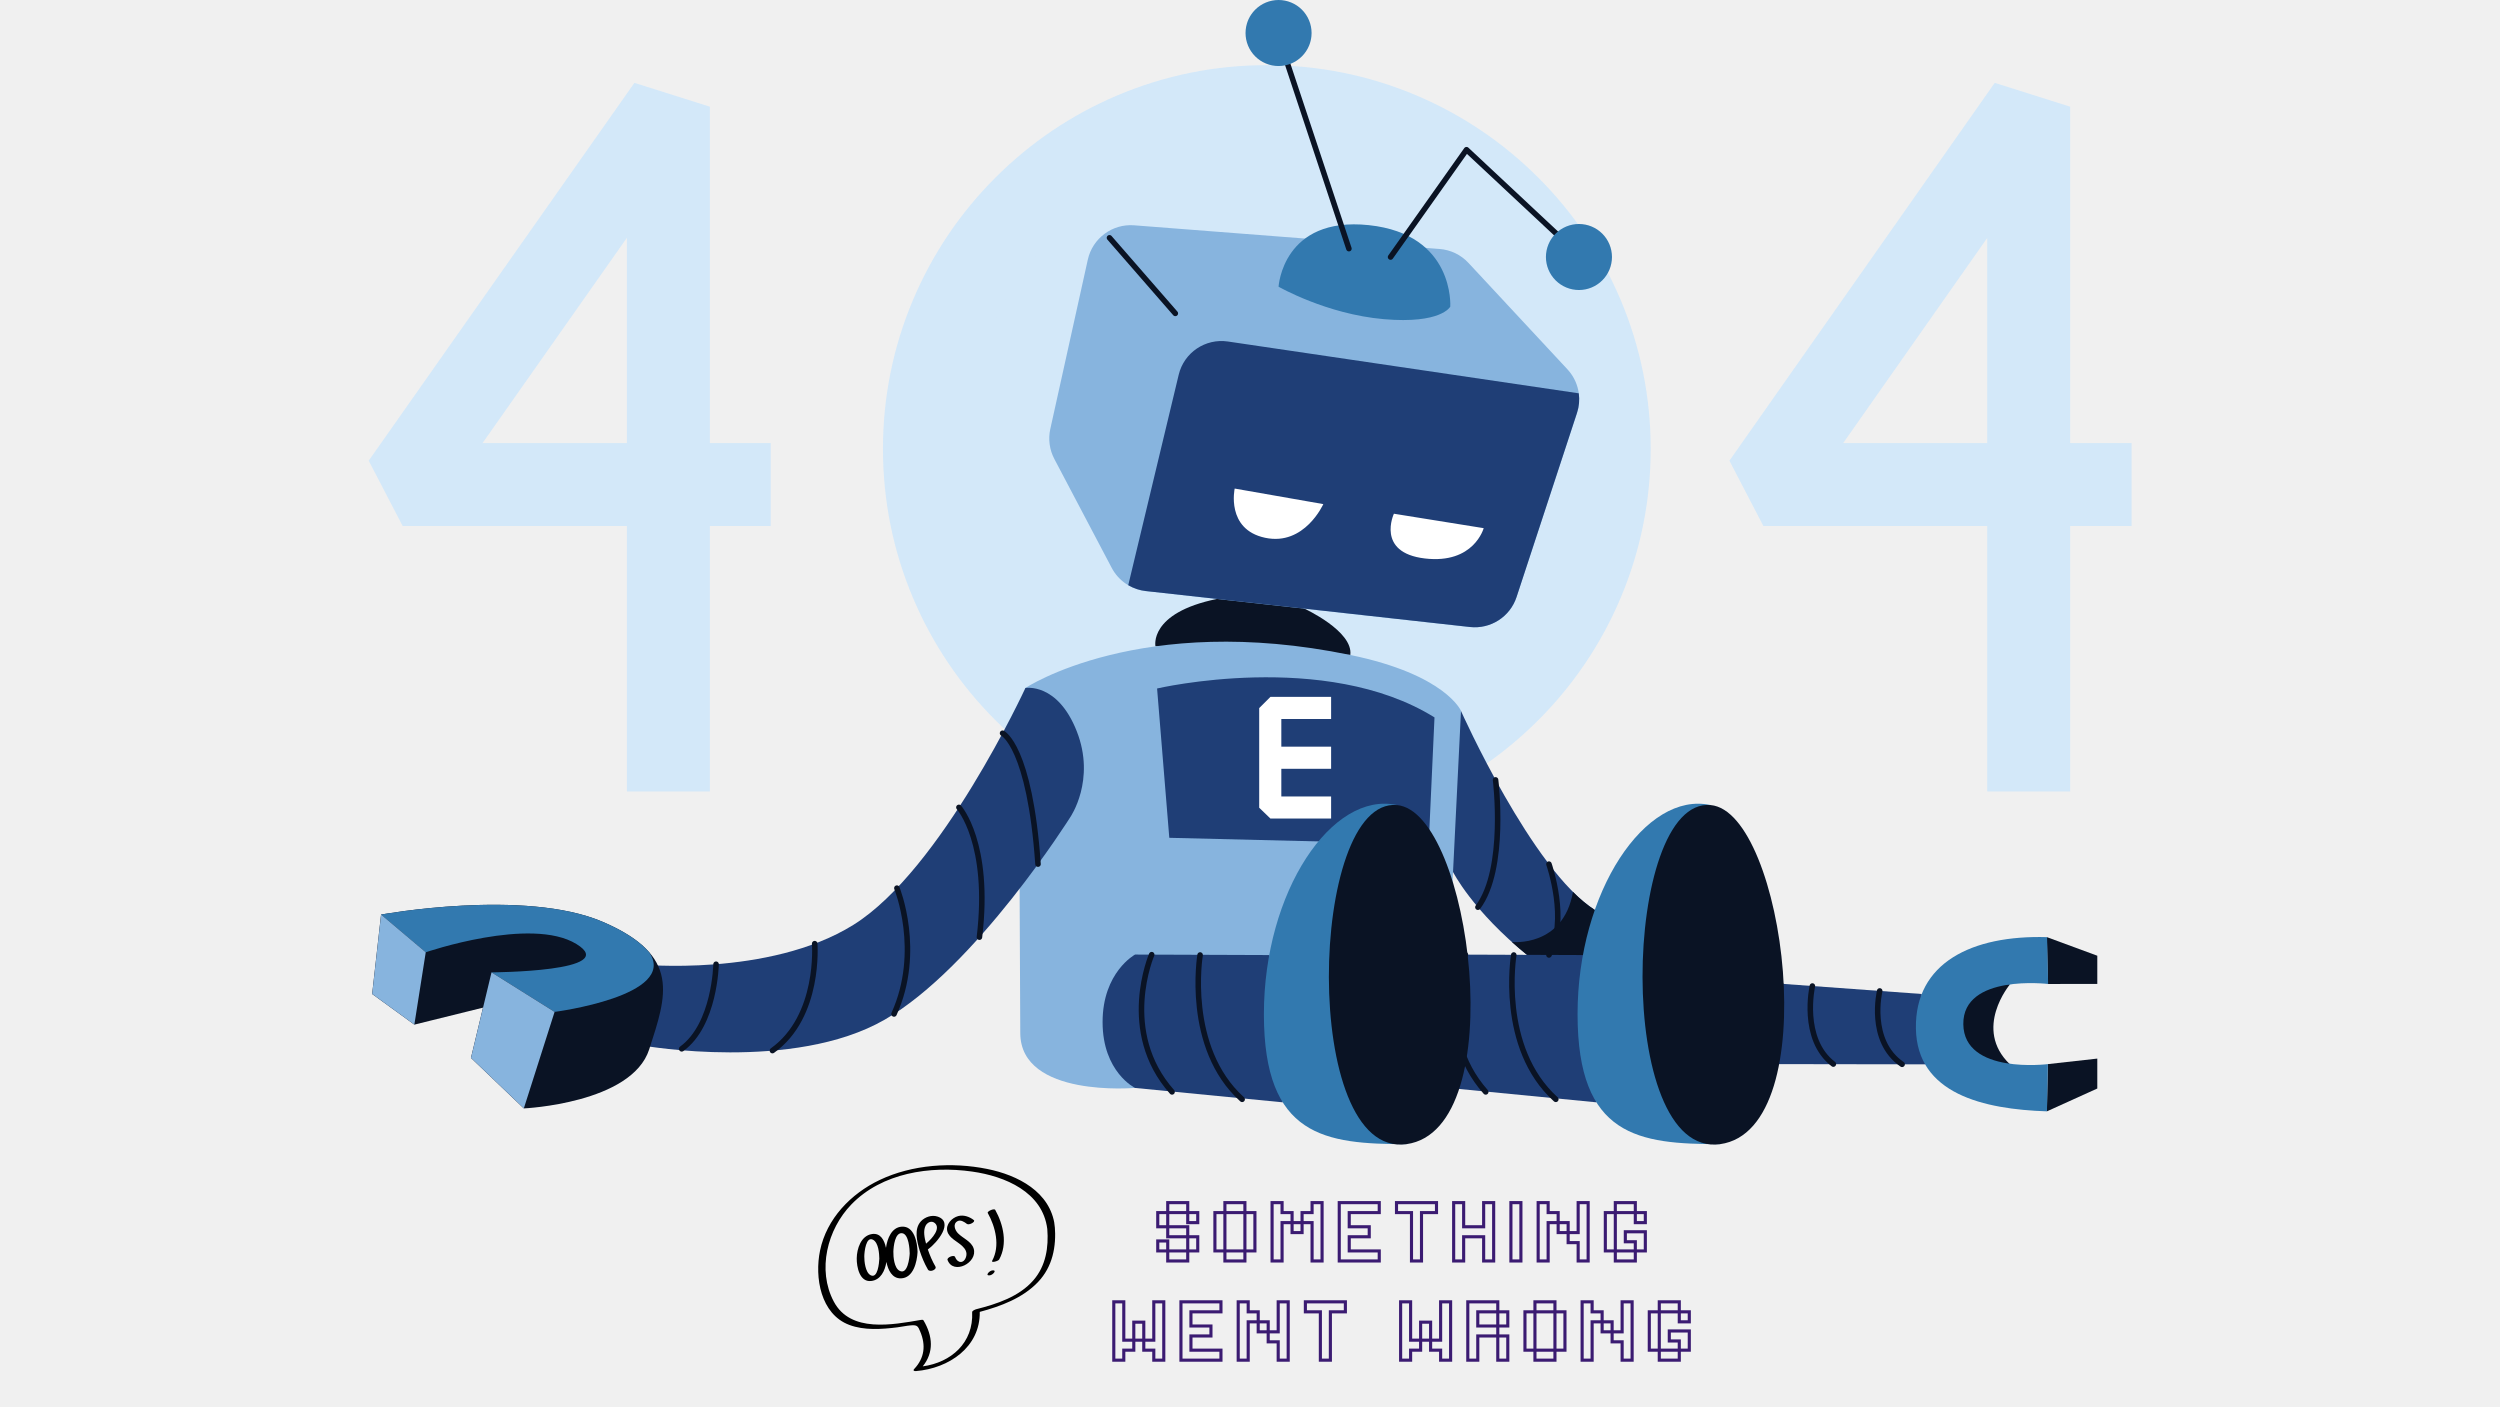
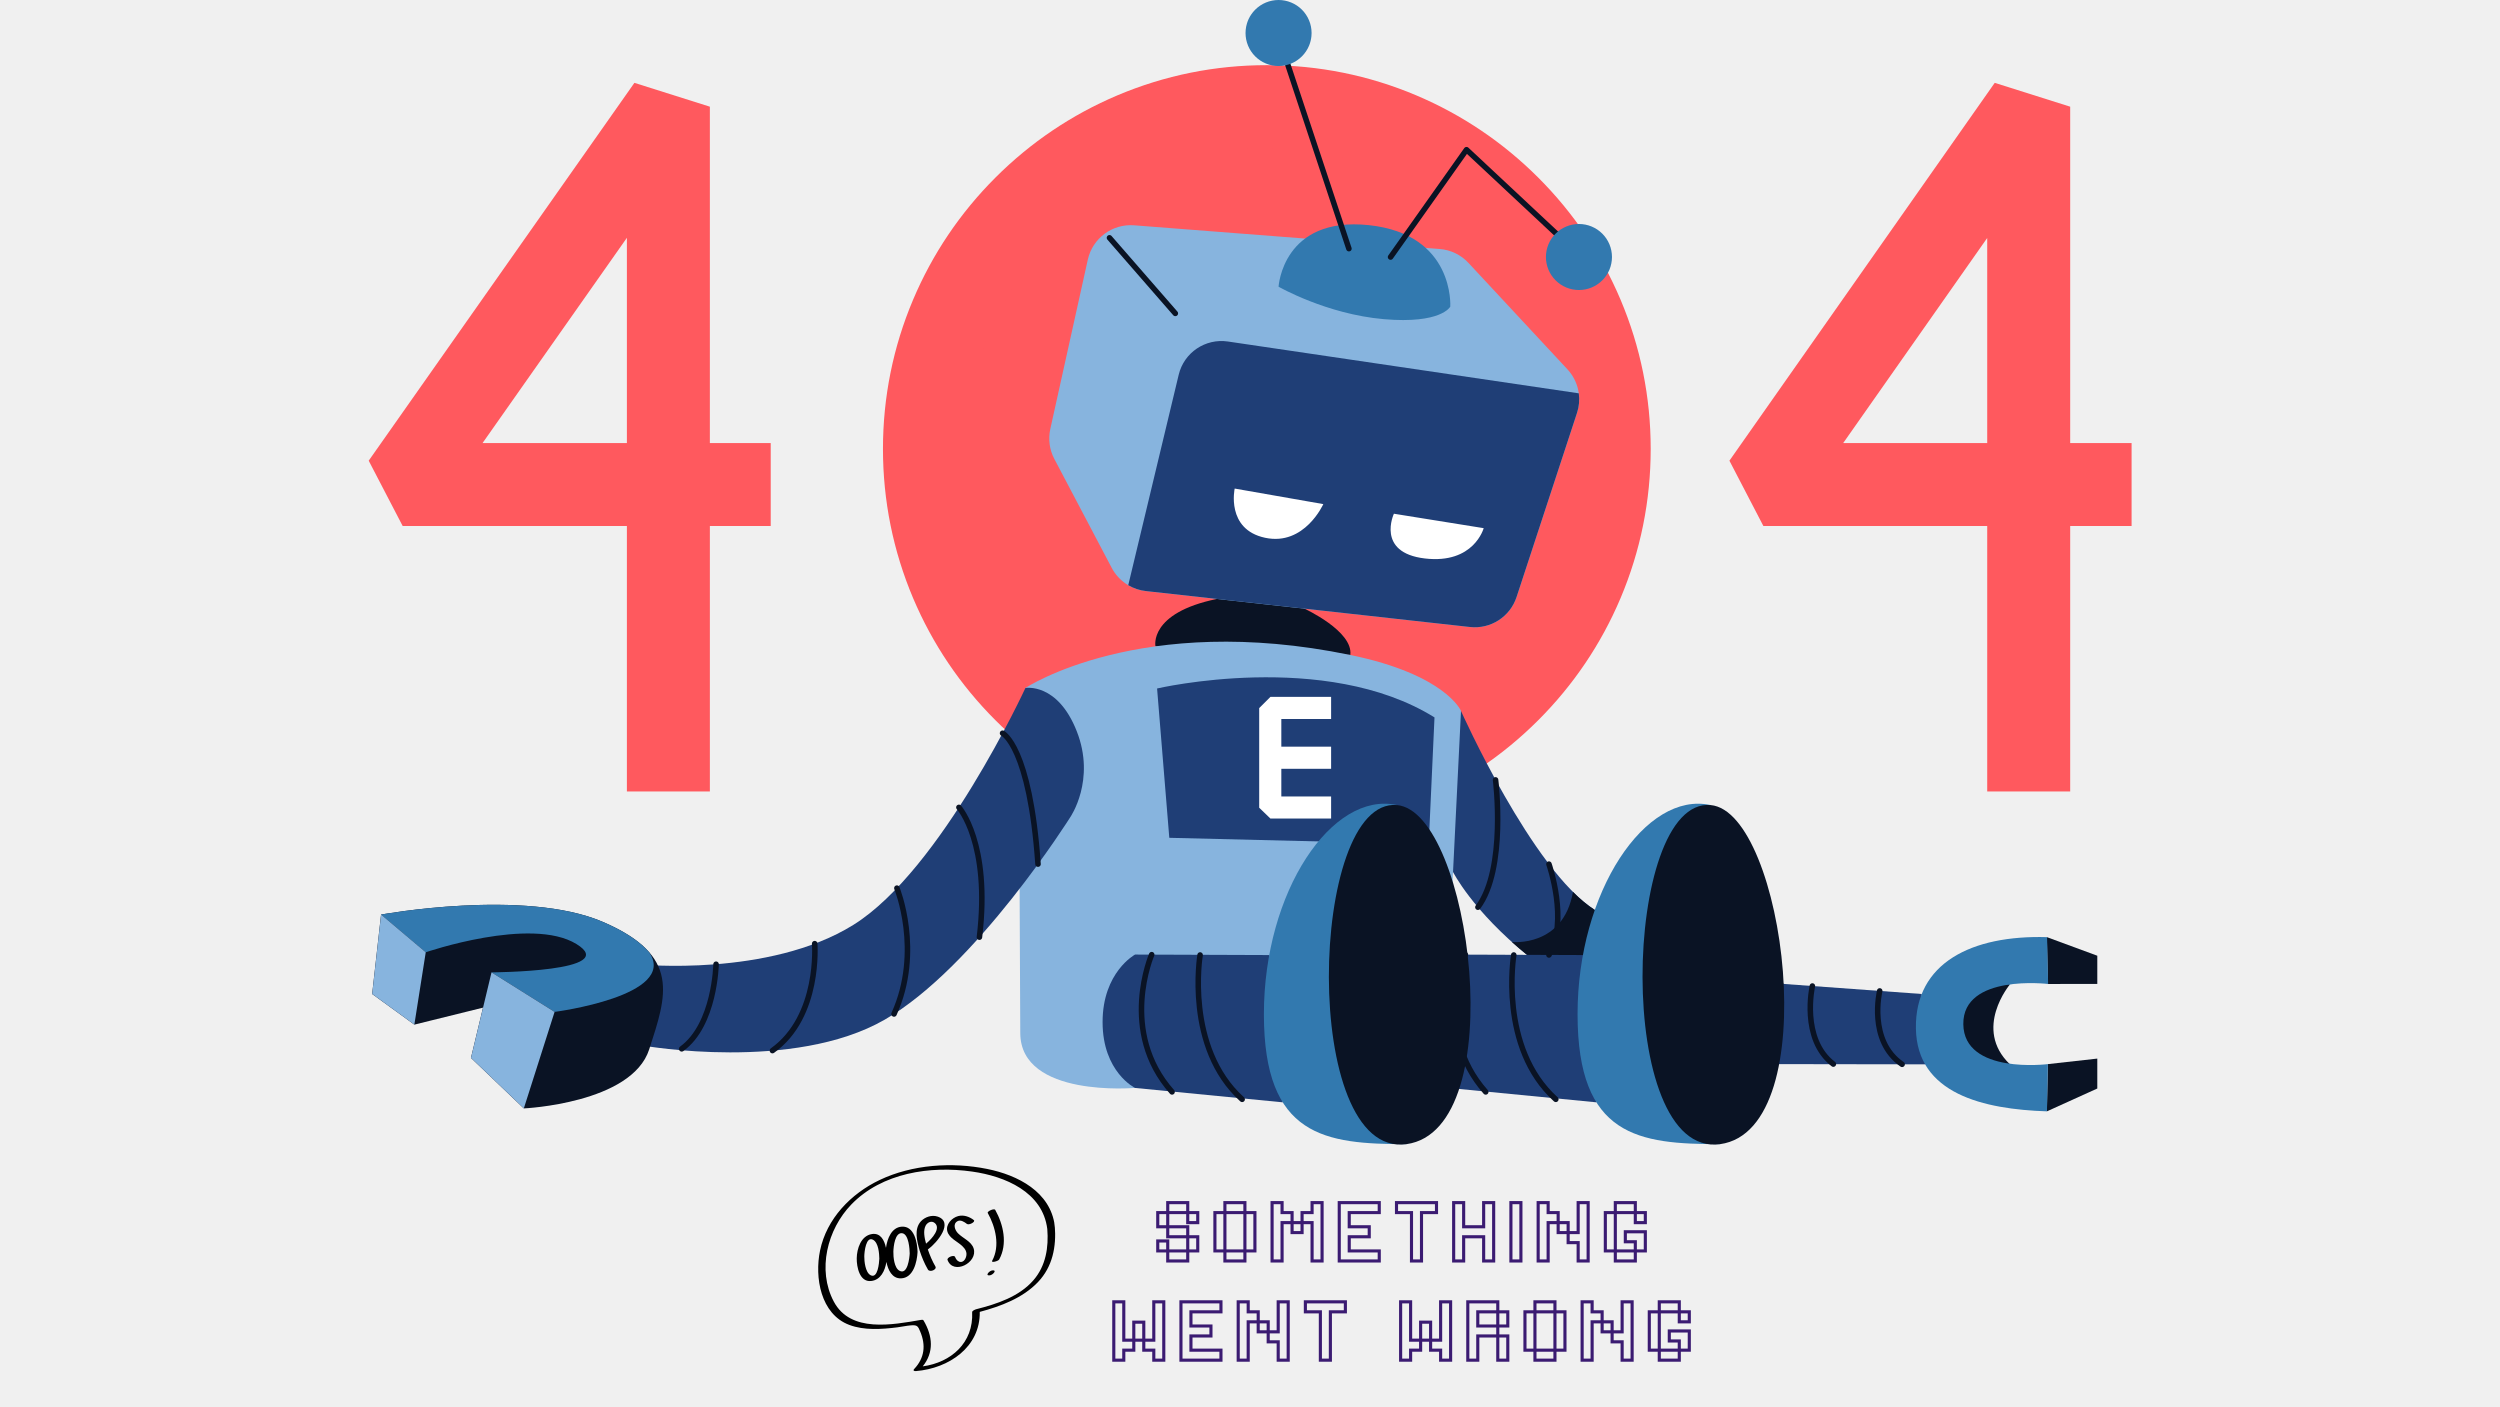
<svg xmlns="http://www.w3.org/2000/svg" width="1920" height="1080" version="1.0" viewBox="0 0 1440 810">
  <defs>
    <clipPath id="a">
      <path d="M212.336 47H444v409H212.336Zm0 0" />
    </clipPath>
    <clipPath id="b">
      <path d="M996 47h231.836v409H996Zm0 0" />
    </clipPath>
    <clipPath id="c">
      <path d="M471 671h137v119H471Zm0 0" />
    </clipPath>
    <clipPath id="d">
      <path d="m462 678.563 139.938-17.286 14.62 118.348-139.937 17.29Zm0 0" />
    </clipPath>
    <clipPath id="e">
      <path d="m462 678.563 139.938-17.286 14.62 118.348-139.937 17.29Zm0 0" />
    </clipPath>
    <clipPath id="f">
      <path d="m462 678.563 139.938-17.286 14.62 118.348-139.937 17.29Zm0 0" />
    </clipPath>
    <clipPath id="g">
      <path d="M493 706h36v32h-36Zm0 0" />
    </clipPath>
    <clipPath id="h">
      <path d="m462 678.563 139.938-17.286 14.62 118.348-139.937 17.29Zm0 0" />
    </clipPath>
    <clipPath id="i">
      <path d="m462 678.563 139.938-17.286 14.62 118.348-139.937 17.29Zm0 0" />
    </clipPath>
    <clipPath id="j">
      <path d="m462 678.563 139.938-17.286 14.62 118.348-139.937 17.29Zm0 0" />
    </clipPath>
    <clipPath id="k">
      <path d="M527 700h18v33h-18Zm0 0" />
    </clipPath>
    <clipPath id="l">
      <path d="m462 678.563 139.938-17.286 14.62 118.348-139.937 17.29Zm0 0" />
    </clipPath>
    <clipPath id="m">
      <path d="m462 678.563 139.938-17.286 14.62 118.348-139.937 17.29Zm0 0" />
    </clipPath>
    <clipPath id="n">
      <path d="m462 678.563 139.938-17.286 14.62 118.348-139.937 17.29Zm0 0" />
    </clipPath>
    <clipPath id="o">
      <path d="M545 700h17v30h-17Zm0 0" />
    </clipPath>
    <clipPath id="p">
      <path d="m462 678.563 139.938-17.286 14.62 118.348-139.937 17.29Zm0 0" />
    </clipPath>
    <clipPath id="q">
      <path d="m462 678.563 139.938-17.286 14.62 118.348-139.937 17.29Zm0 0" />
    </clipPath>
    <clipPath id="r">
      <path d="m462 678.563 139.938-17.286 14.62 118.348-139.937 17.29Zm0 0" />
    </clipPath>
    <clipPath id="s">
      <path d="M568 696h11v31h-11Zm0 0" />
    </clipPath>
    <clipPath id="t">
      <path d="m462 678.563 139.938-17.286 14.62 118.348-139.937 17.29Zm0 0" />
    </clipPath>
    <clipPath id="u">
      <path d="m462 678.563 139.938-17.286 14.62 118.348-139.937 17.29Zm0 0" />
    </clipPath>
    <clipPath id="v">
      <path d="m462 678.563 139.938-17.286 14.62 118.348-139.937 17.29Zm0 0" />
    </clipPath>
    <clipPath id="w">
      <path d="M568 731h5v4h-5Zm0 0" />
    </clipPath>
    <clipPath id="x">
      <path d="m462 678.563 139.938-17.286 14.62 118.348-139.937 17.29Zm0 0" />
    </clipPath>
    <clipPath id="y">
      <path d="m462 678.563 139.938-17.286 14.62 118.348-139.937 17.29Zm0 0" />
    </clipPath>
    <clipPath id="z">
      <path d="m462 678.563 139.938-17.286 14.62 118.348-139.937 17.29Zm0 0" />
    </clipPath>
  </defs>
  <g clip-path="url(#a)">
-     <path fill="#d3e8f9" d="M408.883 455.883h-47.797V302.977H231.94l-19.566-37.622L365.422 47.72l43.46 13.73v193.746h35.052v47.782h-35.051Zm-130.93-200.688h83.133V136.98Zm0 0" />
+     <path fill="#ff595e" d="M408.883 455.883h-47.797V302.977H231.94l-19.566-37.622L365.422 47.72l43.46 13.73v193.746h35.052v47.782h-35.051Zm-130.93-200.688h83.133V136.98Zm0 0" />
  </g>
  <g clip-path="url(#b)">
-     <path fill="#d3e8f9" d="M1192.43 455.883h-47.797V302.977h-128.926l-19.562-37.622 152.82-217.636 43.465 13.73v193.746h35.367v47.782h-35.367Zm-130.743-200.688h82.946v-118.12Zm0 0" />
+     <path fill="#ff595e" d="M1192.43 455.883h-47.797V302.977h-128.926l-19.562-37.622 152.82-217.636 43.465 13.73v193.746h35.367v47.782h-35.367Zm-130.743-200.688h82.946v-118.12Zm0 0" />
  </g>
-   <path fill="#d3e8f9" d="M729.695 479.617c-29.828 0-58.793-5.863-86.066-17.394-26.32-11.149-49.965-27.078-70.262-47.368-20.297-20.293-36.23-43.93-47.383-70.242-11.535-27.27-17.398-56.226-17.398-86.043 0-29.816 5.863-58.773 17.398-86.039 11.153-26.316 27.086-49.953 47.383-70.242 20.297-20.293 43.942-36.223 70.262-47.371 27.273-11.531 56.238-17.39 86.066-17.39 29.825 0 58.79 5.859 86.063 17.39 26.32 11.148 49.965 27.078 70.262 47.371 20.296 20.29 36.23 43.926 47.382 70.242 11.535 27.266 17.399 56.223 17.399 86.04 0 29.816-5.864 58.773-17.399 86.042-11.152 26.313-27.086 49.95-47.382 70.242-20.297 20.29-43.942 36.22-70.262 47.368-27.274 11.562-56.238 17.394-86.063 17.394Zm0 0" />
-   <path fill="#d3e8f9" d="M729.695 85.34c-95.562 0-173.312 77.726-173.312 173.262 0 95.535 77.75 173.261 173.312 173.261 95.559 0 173.309-77.726 173.309-173.261 0-95.536-77.75-173.262-173.309-173.262Zm0 0" />
+   <path fill="#ff595e" d="M729.695 479.617c-29.828 0-58.793-5.863-86.066-17.394-26.32-11.149-49.965-27.078-70.262-47.368-20.297-20.293-36.23-43.93-47.383-70.242-11.535-27.27-17.398-56.226-17.398-86.043 0-29.816 5.863-58.773 17.398-86.039 11.153-26.316 27.086-49.953 47.383-70.242 20.297-20.293 43.942-36.223 70.262-47.371 27.273-11.531 56.238-17.39 86.066-17.39 29.825 0 58.79 5.859 86.063 17.39 26.32 11.148 49.965 27.078 70.262 47.371 20.296 20.29 36.23 43.926 47.382 70.242 11.535 27.266 17.399 56.223 17.399 86.04 0 29.816-5.864 58.773-17.399 86.042-11.152 26.313-27.086 49.95-47.382 70.242-20.297 20.29-43.942 36.22-70.262 47.368-27.274 11.562-56.238 17.394-86.063 17.394Zm0 0" />
+   <path fill="#ff595e" d="M729.695 85.34c-95.562 0-173.312 77.726-173.312 173.262 0 95.535 77.75 173.261 173.312 173.261 95.559 0 173.309-77.726 173.309-173.261 0-95.536-77.75-173.262-173.309-173.262Zm0 0" />
  <path fill="#0a1324" d="M1157.727 567.027s-21.446 25.485 0 46.032c0 0-31.926 4.554-31.926-25.961 0-30.52 31.926-20.07 31.926-20.07ZM777.777 377.266c1.785-13.73-26.449-26.696-26.449-26.696-24.215-12.71-50.375-5.574-50.375-5.574-39.48 8.09-35.402 27.3-35.402 27.3Zm0 0" />
  <path fill="#1f3e76" d="m1106.902 572.54-79.148-5.767-109.106-42.625c-36.132-22.87-77.14-114.68-77.14-114.68l-15.235 3.731-3.343 72.98 13.925 15.926s11.184 22.426 43.207 48.325l144.758 62.5 84.028.129" />
  <path fill="#0a1324" d="m962.082 541.129-43.465-16.98c-4.14-2.641-8.379-6.18-12.586-10.383-5.64 32.047-35.18 28.828-35.18 28.828 2.872 2.55 5.93 5.195 9.212 7.836l68.921 29.754Zm0 0" />
  <path fill="#87b4de" d="m834.59 549.793 6.95-140.324s-8.767-20.864-63.763-32.203c-120.957-24.946-187.14 19.015-187.14 19.015l-3.344 115.285s.16 46.192.383 83.559c.222 37.367 66.086 31.504 66.086 31.504l148.902 2.293 31.895-2.293v-76.836Zm0 0" />
  <path fill="#1f3e76" d="M666.477 396.57s96.8-22.554 159.796 16.66l-3.343 72.98-149.414-3.632Zm0 0" />
  <path fill="#fff" d="M766.719 442.824v-12.742h-28.676v-15.93h28.676V401.41h-34.953l-6.47 6.438v57.402l6.47 6.242h34.953V458.75h-28.676v-15.926Zm0 0" />
  <path fill="#87b4de" d="m626.582 149.531-21.605 97.54a25.27 25.27 0 0 0 2.328 17.296l33.043 62.727a25.39 25.39 0 0 0 19.629 13.379l186.691 20.703c11.918 1.308 23.133-5.89 26.863-17.266l34.824-106.047a25.32 25.32 0 0 0-5.511-25.133l-57.035-61.32a25.305 25.305 0 0 0-16.602-7.996l-175.926-13.637c-12.586-.984-23.96 7.457-26.699 19.754Zm0 0" />
  <path fill="#1f3e76" d="M908.355 237.8 873.531 343.88c-3.73 11.375-14.945 18.605-26.863 17.266L659.977 340.44a25.294 25.294 0 0 1-10.102-3.378l29.059-121.211c3.058-12.774 15.359-21.055 28.328-19.145l202.117 29.848a25.028 25.028 0 0 1-1.024 11.246Zm0 0" />
  <path fill="none" stroke="#0a1324" stroke-linecap="round" stroke-linejoin="round" stroke-miterlimit="10" stroke-width="10" d="m1859.406 997.595-119.01-136.69" transform="matrix(.31864 0 0 .31855 84.504 -137.265)" />
  <path fill="#fff" d="m711.18 281.41 51.047 8.953s-10.801 24.242-33.52 19.399c-22.719-4.84-17.527-28.352-17.527-28.352ZM802.887 295.906l51.715 8.313s-5.575 20.804-33.903 17.457c-28.297-3.344-17.812-25.77-17.812-25.77Zm0 0" />
  <path fill="#1f3e76" d="m919.574 634.945-85.11-8.285s-18.706-9.14-18.706-37.937c0-28.797 18.707-38.899 18.707-38.899l77.332.29" />
  <path fill="#3279af" d="M985.309 463.719c-37.407-8.25-76.633 49.793-76.633 120.449 0 70.652 35.273 74.86 82.113 74.86" />
  <path fill="#0a1324" d="M985.309 463.719c42.605 3.761 66.597 186.836 5.515 195.308-61.086 8.473-56.34-199.797-5.515-195.308Zm0 0" />
  <path fill="none" stroke="#0a1324" stroke-linecap="round" stroke-linejoin="round" stroke-miterlimit="10" stroke-width="10" d="M2383.699 2157.103s-60.204 138.995 36.801 248.192M2471.203 2157.704s-27.803 167.394 75.994 260.993" transform="matrix(.31864 0 0 .31855 84.504 -137.265)" />
  <path fill="#1f3e76" d="M368.066 555.496s74.754 7.52 123.442-22.746c50.824-31.598 99.129-136.469 99.129-136.469s18.484-3.281 29.57 24.91c11.09 28.164-3.727 49.504-3.727 49.504S562.215 557.06 509.605 587.32c-52.605 30.262-138.8 15.004-138.8 15.004" />
  <path fill="none" stroke="#0a1324" stroke-linecap="round" stroke-linejoin="round" stroke-miterlimit="10" stroke-width="10" d="M1547.096 1756.7s49.208 23.101 64.102 236.7M1468.197 1890.8s57.507 64.096 37.108 234.703M1356.1 2036.797s46.303 113.807-5.197 227.603M1207.497 2137.202s10.408 131.502-76.398 193.402M1029.203 2174.406s-1.999 109.393-62.105 152.998" transform="matrix(.31864 0 0 .31855 84.504 -137.265)" />
  <path fill="#0a1324" d="m1179.555 612.93 28.488-3.184v17.234l-29.031 13.157M1179.012 539.793l29.031 10.703v16.246l-28.488.031" />
  <path fill="#3279af" d="M1130.867 589.934c.348 29.113 48.719 22.996 48.719 22.996l-.54 27.207c-36.519-1.211-74.913-10.035-75.487-47.785-.575-37.747 32.246-53.836 75.55-52.559l.606 26.98c-.031 0-49.2-5.957-48.848 23.16Zm0 0" />
  <path fill="none" stroke="#0a1324" stroke-linecap="round" stroke-linejoin="round" stroke-miterlimit="10" stroke-width="10" d="M2438.3 1841.101s19.995 160.601-31.898 230.202M2534.803 1993.4s35.992 103.103 0 164.304M3132.699 2222.695s-21.699 90.202 40.503 132.704M3011.004 2213.805s-21.503 95.696 37.892 141.19" transform="matrix(.31864 0 0 .31855 84.504 -137.265)" />
  <path fill="#3279af" d="M736.45 165.14s2.39-40.68 52.003-35.456c49.645 5.257 46.902 46.957 46.902 46.957s-5.19 10.062-38.27 7.199c-33.073-2.867-60.636-18.7-60.636-18.7Zm0 0" />
  <path fill="none" stroke="#0a1324" stroke-linecap="round" stroke-linejoin="round" stroke-miterlimit="10" stroke-width="10" d="m2173.2 880.501-127.2-383.2" transform="matrix(.31864 0 0 .31855 84.504 -137.265)" />
  <path fill="#3279af" d="M755.473 19.02c0 .62-.032 1.242-.094 1.863a19.2 19.2 0 0 1-1.355 5.414 18.411 18.411 0 0 1-1.758 3.285c-.344.52-.715 1.02-1.114 1.5a18.334 18.334 0 0 1-2.637 2.637c-.48.394-.98.765-1.495 1.113-.52.344-1.055.664-1.602.957-.55.293-1.113.559-1.688.797a19.526 19.526 0 0 1-3.57 1.086c-.61.121-1.226.21-1.847.273-.618.059-1.243.09-1.864.09-.625 0-1.246-.031-1.863-.09a19.497 19.497 0 0 1-1.848-.273 19.22 19.22 0 0 1-6.86-2.84 19.795 19.795 0 0 1-2.882-2.367 21.06 21.06 0 0 1-1.254-1.383c-.394-.48-.765-.98-1.11-1.5a18.412 18.412 0 0 1-1.757-3.285 19.236 19.236 0 0 1-.629-1.758c-.183-.598-.332-1.2-.453-1.812a18.402 18.402 0 0 1-.273-1.844 18.598 18.598 0 0 1 0-3.73c.058-.618.152-1.235.273-1.844.121-.614.27-1.215.453-1.813a18.93 18.93 0 0 1 2.387-5.043c.344-.52.715-1.02 1.11-1.5.398-.48.816-.941 1.253-1.383a19.795 19.795 0 0 1 2.883-2.367c.52-.344 1.055-.664 1.601-.957A19.236 19.236 0 0 1 730.925.82c.598-.183 1.2-.332 1.813-.453A18.323 18.323 0 0 1 736.45 0a18.323 18.323 0 0 1 3.71.367c.61.121 1.216.27 1.814.453a19.236 19.236 0 0 1 3.445 1.426c.547.293 1.082.613 1.602.957a19.795 19.795 0 0 1 2.882 2.367c.438.442.856.903 1.25 1.383.399.48.77.98 1.114 1.5a18.93 18.93 0 0 1 2.84 6.855c.12.61.214 1.227.273 1.844.062.621.094 1.243.094 1.868Zm0 0" />
  <path fill="none" stroke="#0a1324" stroke-linecap="round" stroke-linejoin="round" stroke-miterlimit="10" stroke-width="10" d="m2248.494 895.694 137.301-194.09 191.302 178.897" transform="matrix(.31864 0 0 .31855 84.504 -137.265)" />
  <path fill="#3279af" d="M928.496 148.031c0 .625-.031 1.246-.094 1.867a19.2 19.2 0 0 1-.727 3.656c-.179.594-.39 1.18-.628 1.755-.238.578-.504 1.14-.797 1.687-.293.55-.613 1.086-.96 1.602-.345.52-.716 1.02-1.114 1.5-.395.48-.813.941-1.25 1.382-.442.442-.903.86-1.387 1.254a19.086 19.086 0 0 1-3.098 2.07 19.236 19.236 0 0 1-3.445 1.426c-.598.184-1.203.333-1.812.454-.61.12-1.227.214-1.848.273a18.54 18.54 0 0 1-3.727 0 18.312 18.312 0 0 1-1.847-.273 18.072 18.072 0 0 1-1.813-.454 19.236 19.236 0 0 1-3.445-1.425 19.086 19.086 0 0 1-5.738-4.707c-.395-.48-.766-.98-1.11-1.5a17.907 17.907 0 0 1-.96-1.602 18.499 18.499 0 0 1-.798-1.687 18.753 18.753 0 0 1-1.082-3.567 18.402 18.402 0 0 1-.273-1.844 18.618 18.618 0 0 1 0-3.73c.059-.621.152-1.234.273-1.844a18.827 18.827 0 0 1 1.082-3.57c.239-.574.504-1.137.797-1.688a19.086 19.086 0 0 1 3.325-4.48c.44-.441.902-.86 1.386-1.254.48-.394.98-.766 1.496-1.113.52-.344 1.055-.664 1.602-.957.55-.297 1.113-.563 1.687-.801a20.481 20.481 0 0 1 1.758-.629 19.2 19.2 0 0 1 3.66-.727c.618-.058 1.243-.09 1.864-.09.62 0 1.246.032 1.863.09.621.063 1.238.153 1.848.274.609.121 1.214.273 1.812.453.594.184 1.18.39 1.758.629.574.238 1.137.504 1.687.8.547.294 1.082.614 1.602.958a19.795 19.795 0 0 1 2.883 2.367c.437.437.855.898 1.25 1.383.398.48.77.98 1.113 1.496.348.52.668 1.055.961 1.601.293.551.559 1.114.797 1.688a18.827 18.827 0 0 1 1.082 3.57c.121.61.215 1.223.273 1.844.063.621.094 1.242.094 1.863Zm0 0" />
  <path fill="#0a1324" d="M373.93 604.457c-10.07 31.156-72.207 33.992-72.207 33.992l-30.461-29.117 6.945-28.926-39.543 9.782-24.312-17.649 5.128-45.746s82.754-15.16 127.81 4.238c45.12 19.43 36.706 42.305 26.64 73.426Zm0 0" />
  <path fill="#3279af" d="m319.441 582.86-36.328-22.778s75.043-.316 48.883-16.34c-26.16-16.023-86.8 4.778-86.8 4.778l-25.716-21.727s82.754-15.16 127.81 4.238c12.843 5.543 21.35 11.34 26.702 17.551 16.762 25.008-54.55 34.277-54.55 34.277Zm0 0" />
  <path fill="#87b4de" d="m319.441 582.86-17.718 55.59-30.43-29.118 11.82-49.25ZM245.227 548.52l-6.563 41.668-24.281-17.649 5.129-45.746Zm0 0" />
  <path fill="#1f3e76" d="m738.902 634.945-85.109-8.285s-18.703-9.14-18.703-37.937c0-28.797 18.703-38.899 18.703-38.899l77.336.29" />
  <path fill="#3279af" d="M804.64 463.719c-37.41-8.25-76.636 49.793-76.636 120.449 0 70.652 35.273 74.86 82.117 74.86" />
  <path fill="#0a1324" d="M804.64 463.719c42.602 3.761 66.594 186.836 5.512 195.308-61.086 8.473-56.336-199.797-5.511-195.308Zm0 0" />
  <path fill="none" stroke="#0a1324" stroke-linecap="round" stroke-linejoin="round" stroke-miterlimit="10" stroke-width="10" d="M1816.696 2157.103s-60.192 138.995 36.801 248.192M1904.2 2157.704s-27.803 167.394 75.994 260.993" transform="matrix(.31864 0 0 .31855 84.504 -137.265)" />
  <g clip-path="url(#c)">
    <g clip-path="url(#d)">
      <g clip-path="url(#e)">
        <g clip-path="url(#f)">
          <path d="M526.594 788.508c-.942.992.066 1.32 1.011 1.238 18.973-1.562 37.051-13.805 36.735-34.098 12.117-3.246 24.695-7.93 33.496-17.132 8.492-8.899 10.68-20.461 9.723-32.383-2.461-19.668-21.332-29.285-38.98-32.828-20.235-4.07-43.141-2.57-61.923 6.383-16.566 7.894-30.515 22.269-34.312 40.66-3.196 15.425.308 36.59 16.847 42.8 8.696 3.258 18.57 2.508 27.59 1.41 2.668-.312 5.371-.976 8.055-1.167 3.504-.246 3.918.453 5.238 3.652 3.266 7.824 2.485 15.16-3.48 21.465Zm5.375-27.922c-.262-.453-.946-.43-1.39-.344-16.485 2.836-40.669 7.59-50.306-10.52-9.703-18.253-3.738-41.652 10.098-55.949 17.621-18.222 45.41-22.39 69.586-18.949 18.918 2.68 40.613 11.73 43.281 33.063.848 10.543-.808 21.21-7.926 29.453-8.253 9.558-21.113 13.746-32.949 16.754-.59.152-2.441.867-2.402 1.707.832 17.613-12.05 28.98-28.469 31.226 6.531-8.078 5.801-17.402.477-26.441Zm0 0" />
        </g>
      </g>
    </g>
  </g>
  <g clip-path="url(#g)">
    <g clip-path="url(#h)">
      <g clip-path="url(#i)">
        <g clip-path="url(#j)">
          <path d="M519.441 706.555c-5.84.363-8.39 6.824-9.117 12.215-.918-4.407-3.144-8.747-8.101-7.961-6.356 1.004-8.668 8.484-8.743 13.98-.074 4.953 1.637 13.75 8.235 13.074 5.61-.566 8.043-5.965 8.86-11.008.91 4.704 3.296 9.586 8.288 9.485 7.309-.137 9.36-9.602 9.653-15.223-.13-5.363-1.84-15.004-9.075-14.562Zm-18.015 27.949c-3.035-1.64-3.637-8.152-3.594-10.86.027-2.57.969-11.773 5.066-9.527 3.157 1.738 3.536 7.992 3.594 10.863-.12 2.426-.86 11.79-5.066 9.524Zm16.726-2.52c-3.125-1.613-3.64-8.086-3.57-11.066.066-2.746.879-11.356 5.203-10.559 3.7.684 4.164 9.258 4.203 11.602-.133 2.594-1.168 12.45-5.836 10.023Zm0 0" />
        </g>
      </g>
    </g>
  </g>
  <g clip-path="url(#k)">
    <g clip-path="url(#l)">
      <g clip-path="url(#m)">
        <g clip-path="url(#n)">
          <path d="M534.477 731.25c1.09 1.852 5.355.027 4.32-1.754-1.805-3.09-3.2-6.406-4.356-9.797 5.555-4.05 15.145-15.851 5.543-18.969-3.308-1.074-7.23.239-9.535 2.743-4.136 4.5-2.242 11.617-.734 16.84 1.234 3.773 2.742 7.496 4.762 10.937Zm-1.372-25.164c.95-1.93 3.403-3.234 5.32-1.625 3.579 2.996-1.234 8.738-5.023 11.894-.894-3.328-1.722-7.355-.297-10.27Zm0 0" />
        </g>
      </g>
    </g>
  </g>
  <g clip-path="url(#o)">
    <g clip-path="url(#p)">
      <g clip-path="url(#q)">
        <g clip-path="url(#r)">
          <path d="M554.098 717.566c1.886 1.739 3.168 3.739 2.351 6.387-1.234 4.063-4.965 3.758-6.347.035-.536-1.418-4.864.274-4.32 1.754 3.323 8.91 17.605 1.547 15.034-6.613-1.293-4.125-6.234-5.875-9.03-8.766-1.759-1.816-3.157-5.398-.223-6.98 1.73-.95 3.886.43 5.375 1.59 1.195.93 5.199-1.239 3.949-2.227-2.508-1.957-5.828-3.11-8.98-2.281-3.653.965-7.391 4.883-6.204 8.93 1.11 3.804 5.711 5.69 8.395 8.171Zm0 0" />
        </g>
      </g>
    </g>
  </g>
  <g clip-path="url(#s)">
    <g clip-path="url(#t)">
      <g clip-path="url(#u)">
        <g clip-path="url(#v)">
          <path d="M575.535 725.445c4.89-8.925 2.492-19.98-2.27-28.527-.624-1.11-4.824.848-4.324 1.754 4.504 8.078 7.204 19.02 2.555 27.52-.75 1.378 3.492.257 4.04-.747Zm0 0" />
        </g>
      </g>
    </g>
  </g>
  <g clip-path="url(#w)">
    <g clip-path="url(#x)">
      <g clip-path="url(#y)">
        <g clip-path="url(#z)">
          <path d="M570.156 734.602c1.758-.22 4.39-3.22 1.387-2.848-1.758.203-4.39 3.219-1.387 2.848Zm0 0" />
        </g>
      </g>
    </g>
  </g>
  <path fill="none" stroke="#3b1b72" stroke-width="1.8" d="M666.863 698.457h5.754v8.168h11.52v5.754h5.765v8.156h-5.765v-8.156h-11.52v-5.754h-5.754Zm5.754 22.078h11.52v5.766h-11.52v-5.766h-5.754v-5.754h5.754Zm0-27.832h11.52v5.754h5.765v5.766h-5.765v-5.766h-11.52Zm32.926 5.754v-5.754h11.52v5.754h5.765v22.078h-5.765v-22.078Zm0 0v22.078h11.52v5.766h-11.52v-5.766h-5.754v-22.078Zm27.176-5.754h5.754v5.754h5.765v5.766h5.754v5.754h-5.754v-5.754h-5.765V726.3h-5.754Zm23.039 11.52h-5.766v-5.766h5.766v-5.754h5.754v33.598h-5.754Zm15.648-11.52h23.04v5.754H777.16v8.168h11.52v5.754h-11.52v8.156h17.285v5.766h-23.039Zm32.977 0h23.039v5.754h-8.637v27.844h-5.765v-27.844h-8.637Zm32.926 0h5.754v13.922h11.519v-13.922h5.766v33.598h-5.766v-13.922h-11.52V726.3h-5.753Zm32.976 33.598v-33.598h5.754v33.598Zm15.695-33.598h5.754v5.754h5.766v5.766h5.754v5.754h5.766v-17.274h5.753v33.598h-5.753v-10.559h-5.766v-5.765H897.5v-5.754h-5.766V726.3h-5.754Zm38.688 5.754h5.754v22.078h11.52v5.766h-11.52v-5.766h-5.754Zm5.754-5.754h11.52v5.754h5.765v5.766h-5.766v-5.766h-11.52Zm17.285 27.832h-5.766v-5.273h-5.753v-5.766h11.519ZM653.063 771.93v-10.371h5.753v10.37h5.766v-22.077h5.754v33.597h-5.754v-5.765h-5.766v-5.754Zm-5.766 11.52h-5.754v-33.598h5.754v22.078h5.766v5.754h-5.766Zm32.933-33.598h23.04v5.753h-17.286v8.168h11.52v5.754h-11.52v8.157h17.286v5.765h-23.04Zm32.977 0h5.754v5.753h5.766v5.766h5.753v5.754h5.766v-17.273H742v33.597h-5.754v-10.558h-5.766v-5.766h-5.753v-5.754h-5.766v22.078h-5.754Zm38.688 0h23.039v5.753h-8.637v27.844h-5.766v-27.844h-8.636Zm66.382 22.078v-10.371h5.754v10.37h5.766v-22.077h5.754v33.597h-5.754v-5.765h-5.766v-5.754Zm-5.765 11.52h-5.754v-33.598h5.754v22.078h5.765v5.754h-5.765Zm38.691-27.845v8.168h11.52v5.754h5.765v13.922h-5.765v-13.922h-11.52v13.922h-5.754v-33.597h17.274v5.753h5.765v8.168h-5.765v-8.168Zm32.926 0v-5.753h11.52v5.753h5.765v22.079h-5.766v-22.079Zm0 0v22.079h11.52v5.765h-11.52v-5.765h-5.754v-22.079Zm27.176-5.753h5.754v5.753h5.765v5.766h5.754v5.754h5.766v-17.273h5.754v33.597h-5.754v-10.558h-5.766v-5.766h-5.754v-5.754h-5.765v22.078h-5.754Zm38.687 5.753h5.754v22.079h11.52v5.765h-11.52v-5.765h-5.754Zm5.754-5.753h11.52v5.753h5.765v5.766h-5.765v-5.766h-11.52Zm17.285 27.832h-5.765v-5.274h-5.754v-5.765h11.52Zm0 0" />
</svg>
